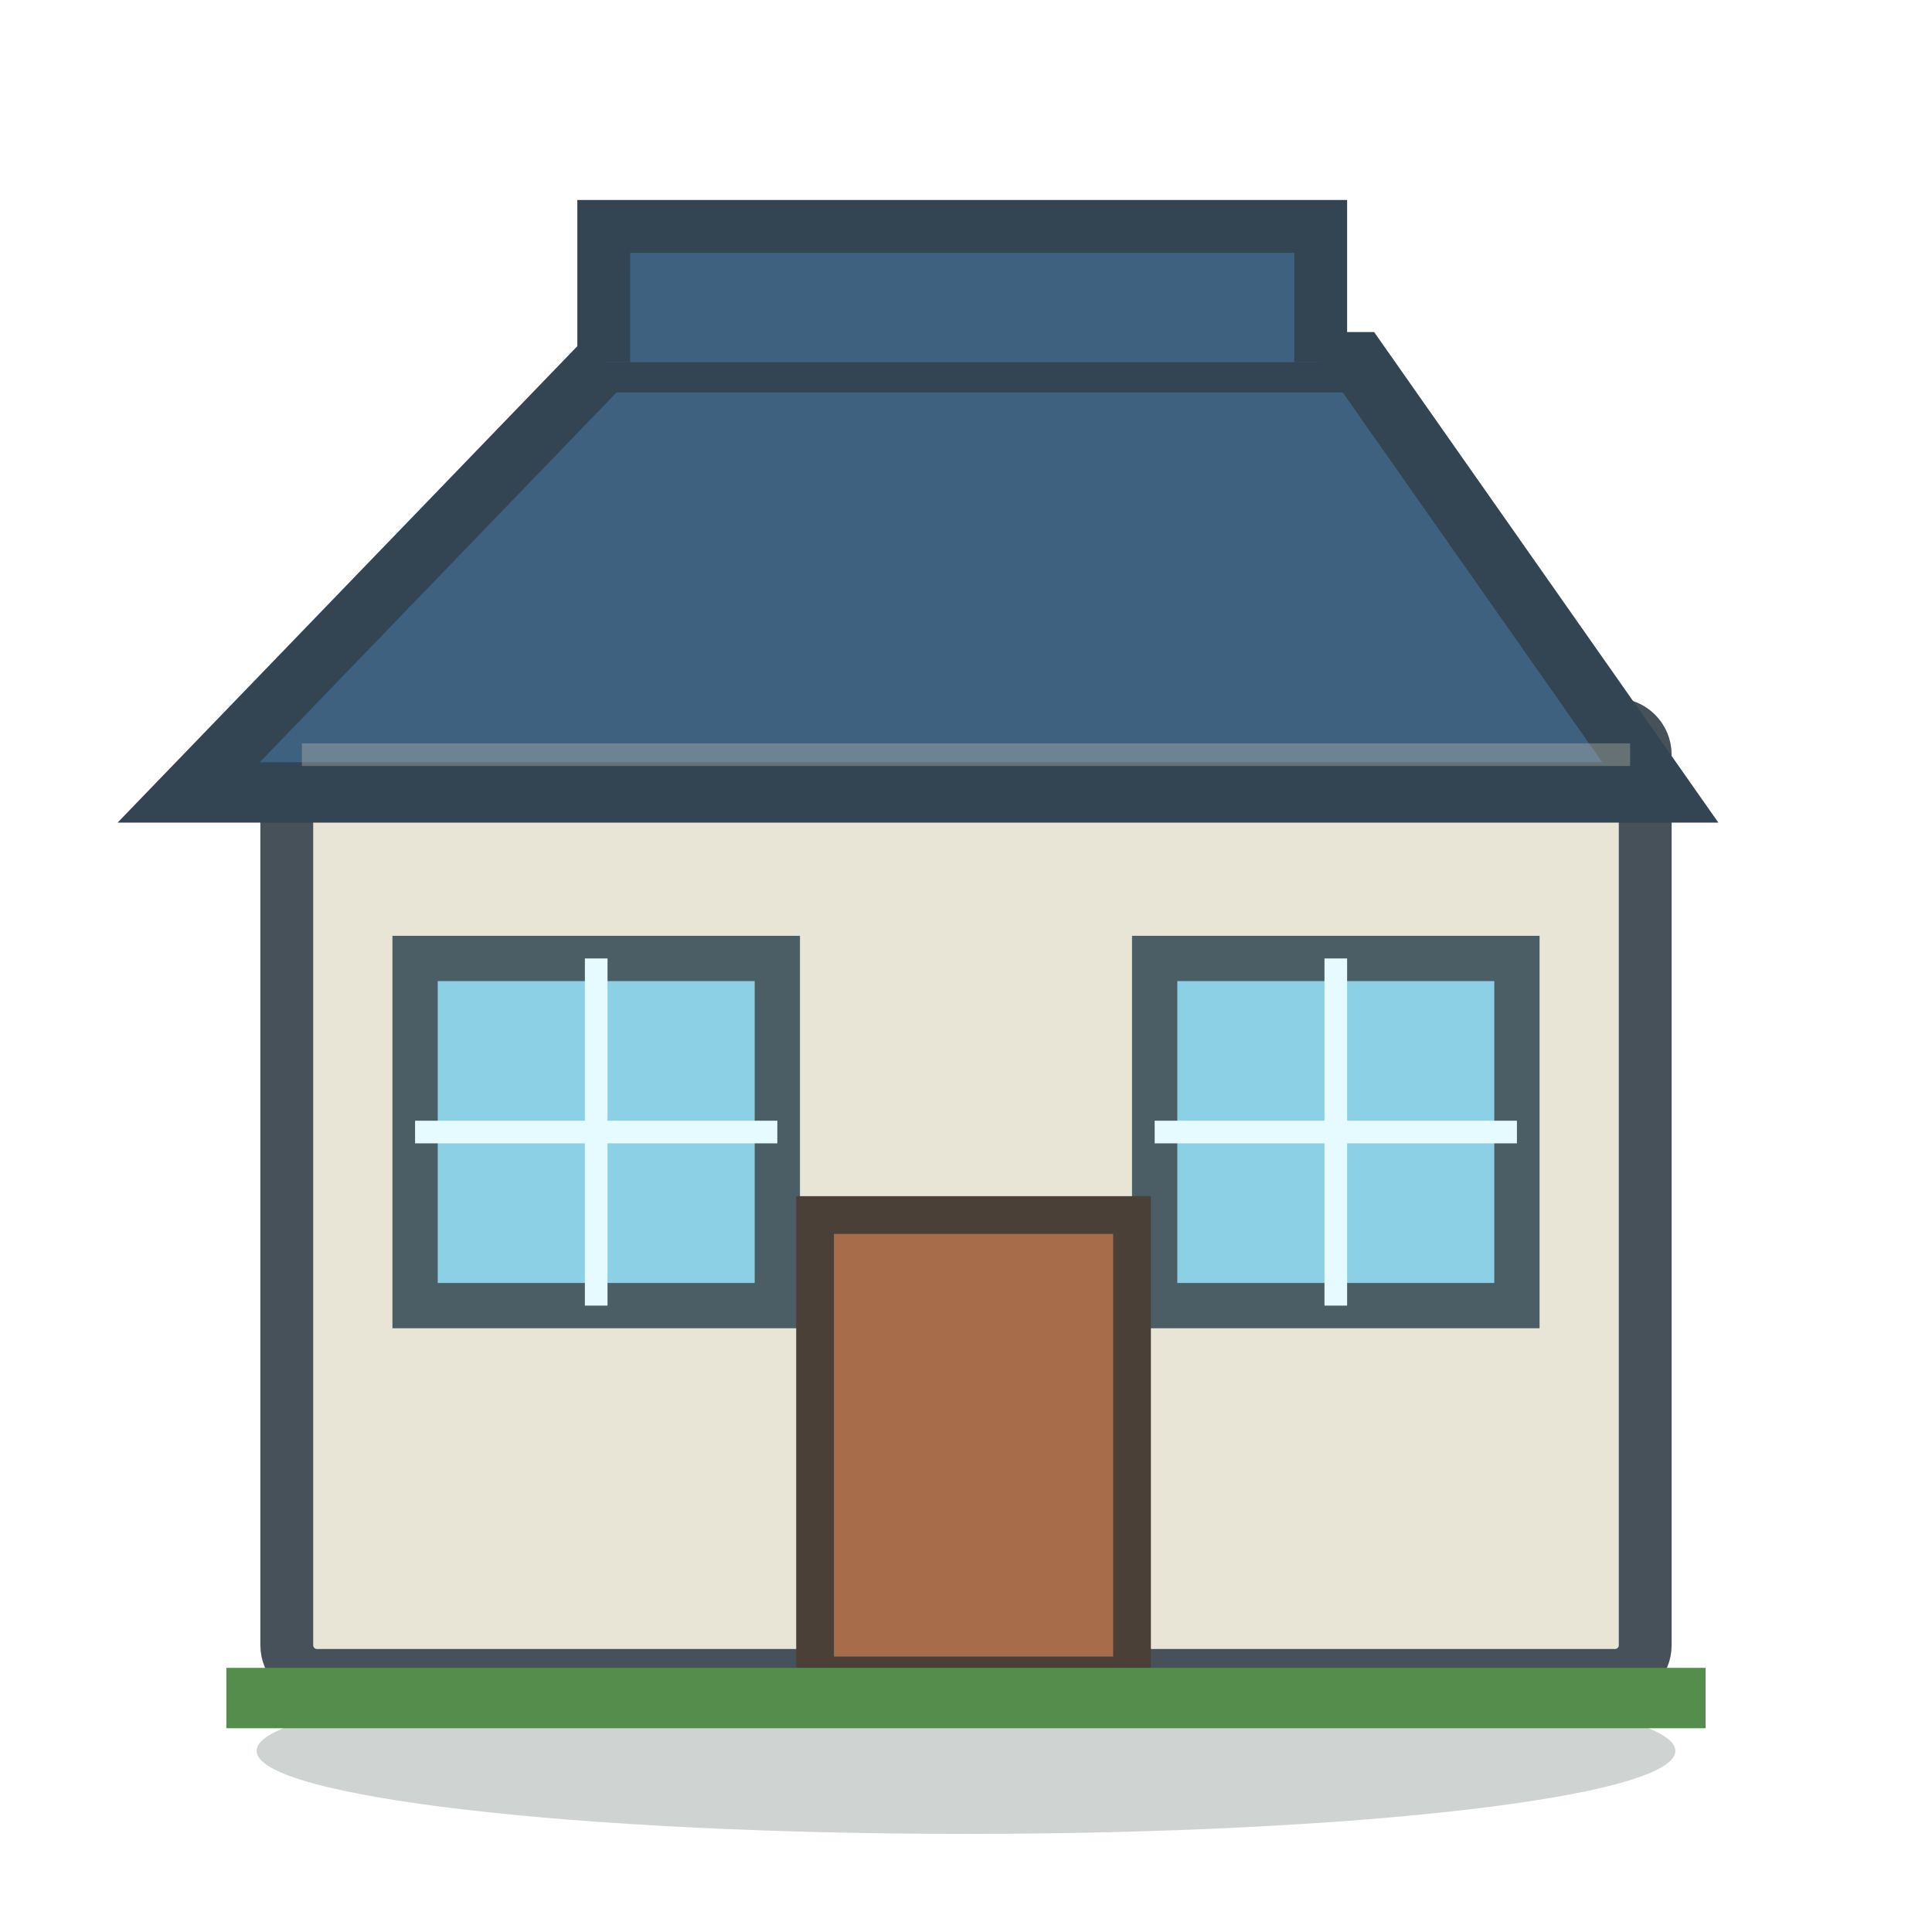
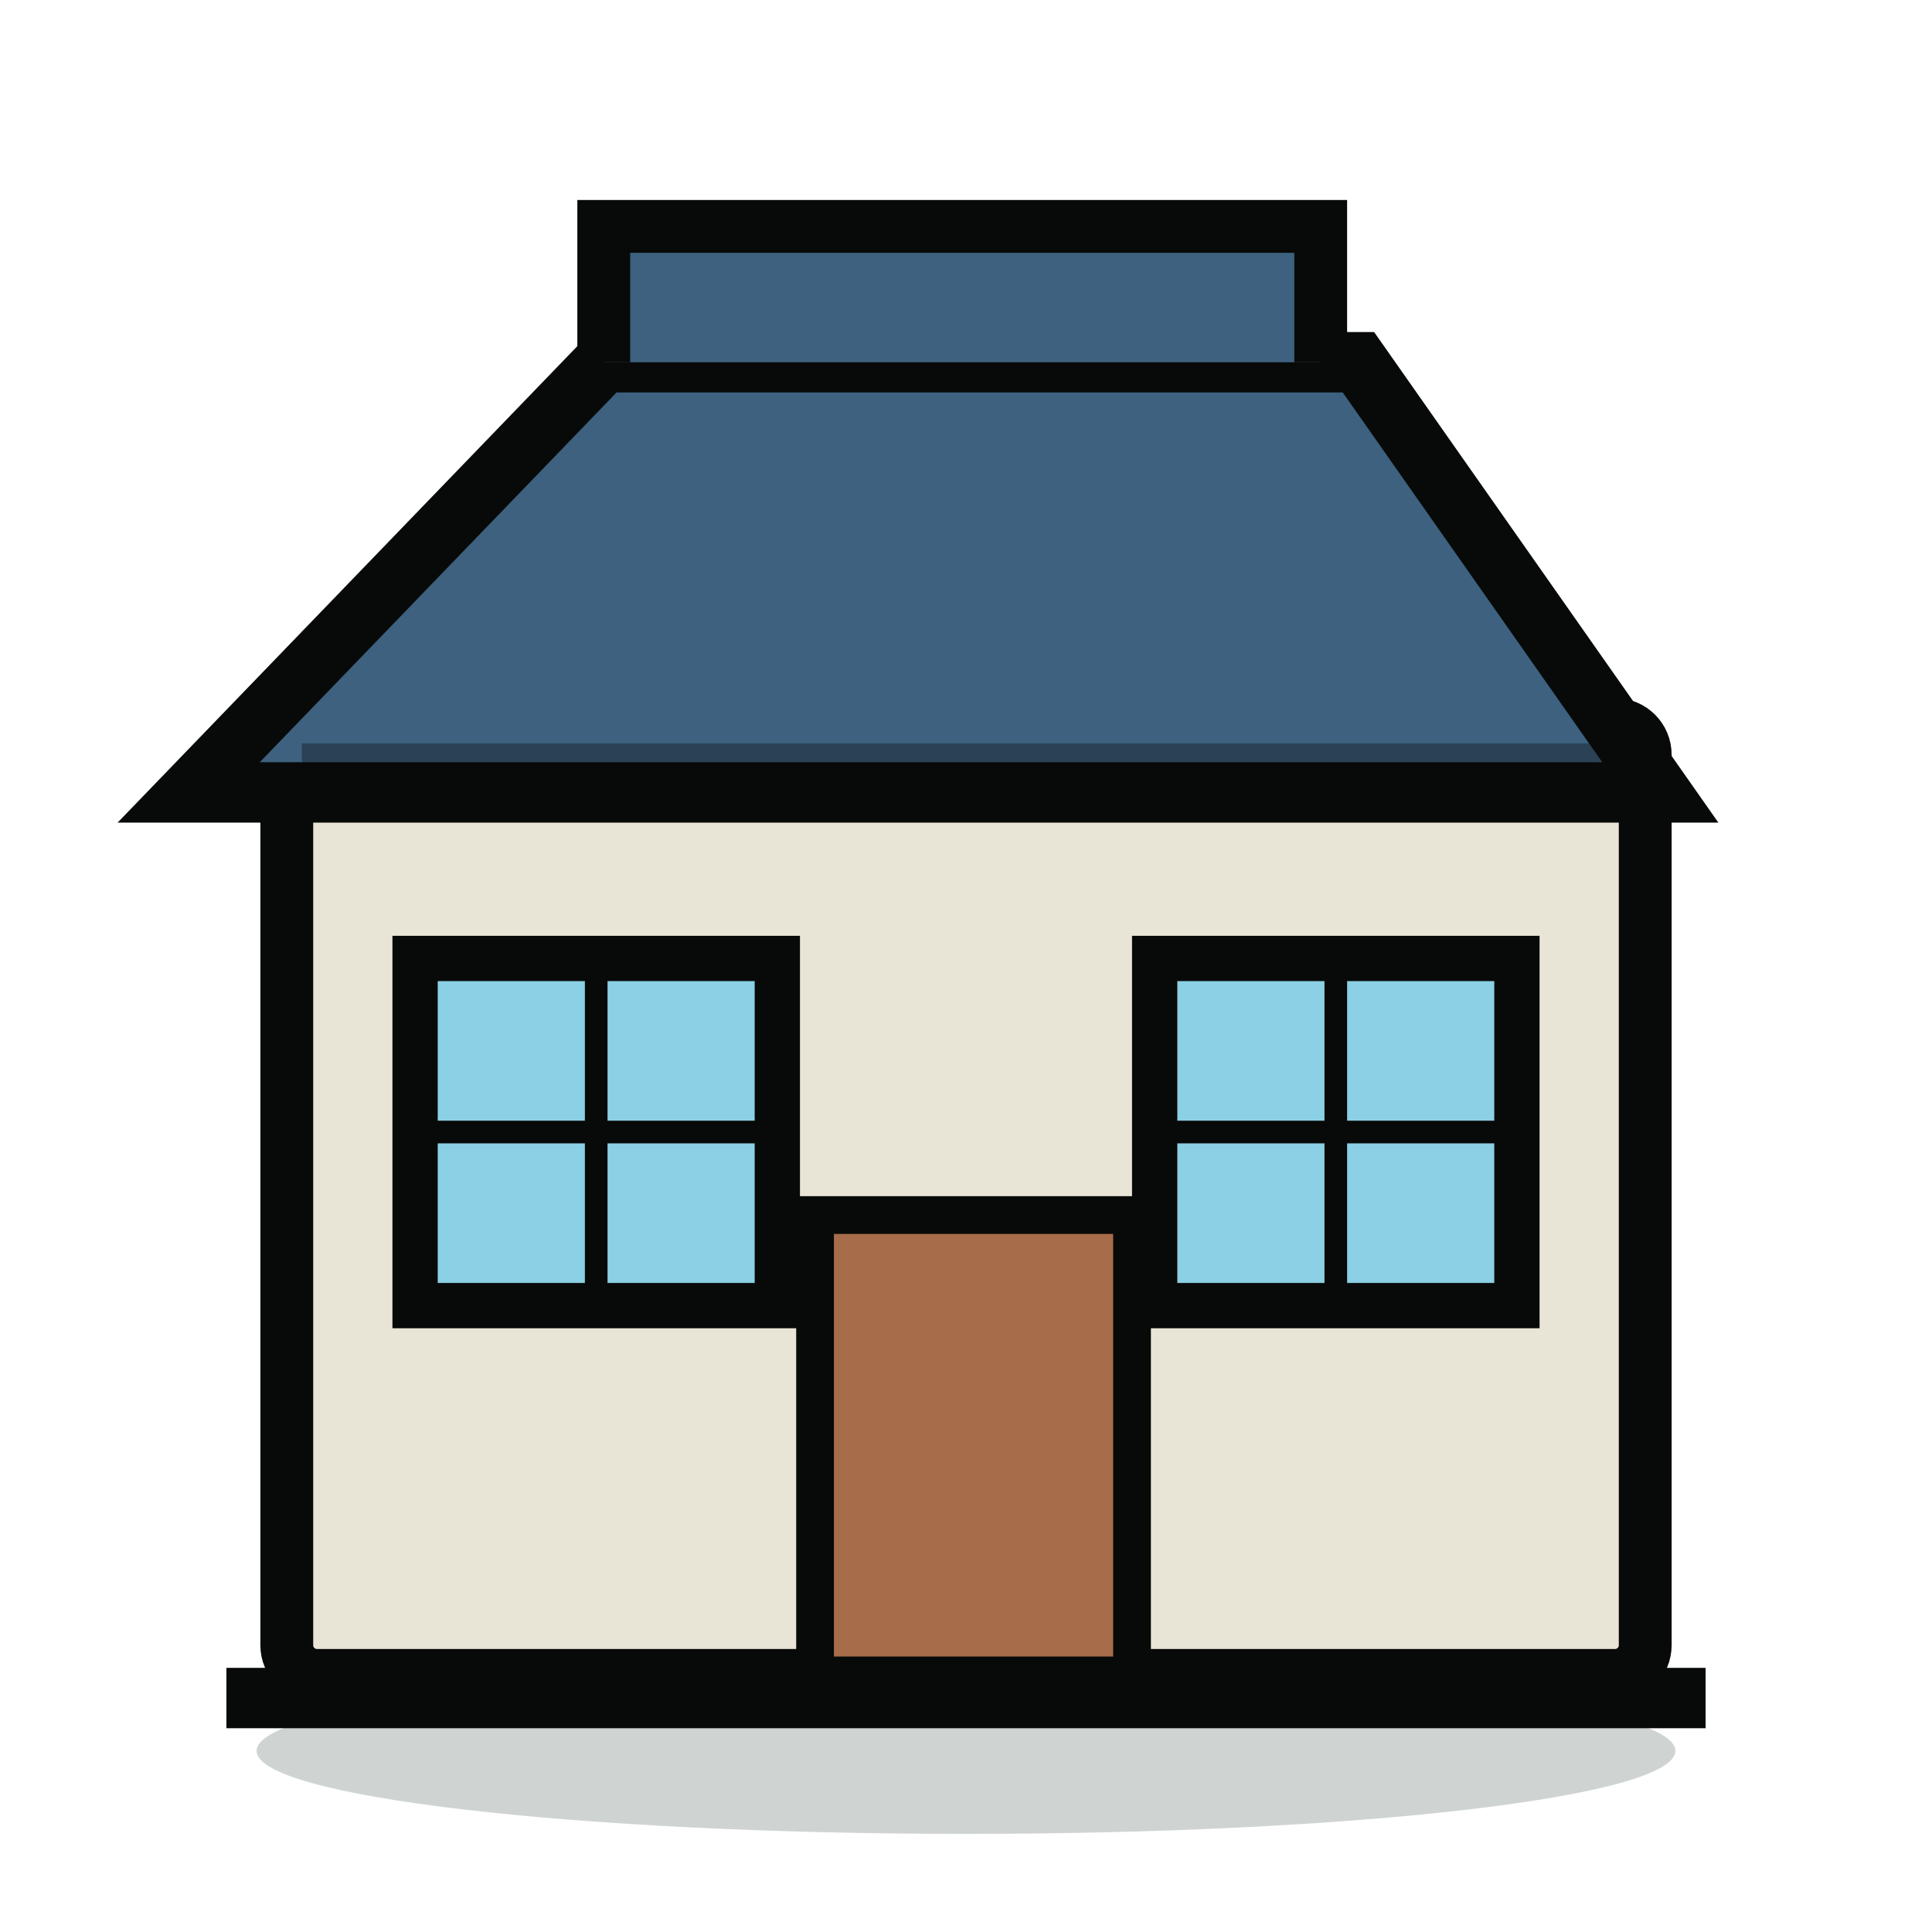
<svg xmlns="http://www.w3.org/2000/svg" width="256" height="256" viewBox="0 0 256 256">
  <ellipse cx="128" cy="232" rx="94" ry="11" fill="#253c31" opacity=".22" />
-   <rect x="38" y="96" width="180" height="126" rx="4" fill="#e8e4d6" stroke="#46515a" stroke-width="7" />
-   <path d="M25 105L80 48h100l40 57Z" fill="#3d617f" stroke="#334552" stroke-width="8" />
-   <path d="M80 48v-18h95v18" fill="#3d617f" stroke="#334552" stroke-width="7" />
-   <rect x="55" y="127" width="48" height="46" fill="#8bd0e4" stroke="#4b5d65" stroke-width="6" />
-   <path d="M79 127v46M55 150h48" stroke="#e5fbff" stroke-width="3" />
-   <rect x="153" y="127" width="48" height="46" fill="#8bd0e4" stroke="#4b5d65" stroke-width="6" />
-   <path d="M177 127v46M153 150h48" stroke="#e5fbff" stroke-width="3" />
-   <rect x="108" y="161" width="42" height="61" fill="#a76c4a" stroke="#4a4038" stroke-width="5" />
-   <path d="M40 100h176" stroke="#c6c2b2" stroke-width="3" opacity=".35" />
-   <path d="M30 225h196" stroke="#548d4c" stroke-width="8" />
+   <rect x="38" y="96" width="180" height="126" rx="4" fill="#e8e4d6" stroke="#080a09" stroke-width="7" />
+   <path d="M25 105L80 48h100l40 57Z" fill="#3d617f" stroke="#080a09" stroke-width="8" />
+   <path d="M80 48v-18h95v18" fill="#3d617f" stroke="#080a09" stroke-width="7" />
+   <rect x="55" y="127" width="48" height="46" fill="#8bd0e4" stroke="#080a09" stroke-width="6" />
+   <path d="M79 127v46M55 150h48" stroke="#080a09" stroke-width="3" />
+   <rect x="153" y="127" width="48" height="46" fill="#8bd0e4" stroke="#080a09" stroke-width="6" />
+   <path d="M177 127v46M153 150h48" stroke="#080a09" stroke-width="3" />
+   <rect x="108" y="161" width="42" height="61" fill="#a76c4a" stroke="#080a09" stroke-width="5" />
+   <path d="M40 100h176" stroke="#080a09" stroke-width="3" opacity=".35" />
+   <path d="M30 225h196" stroke="#080a09" stroke-width="8" />
</svg>
